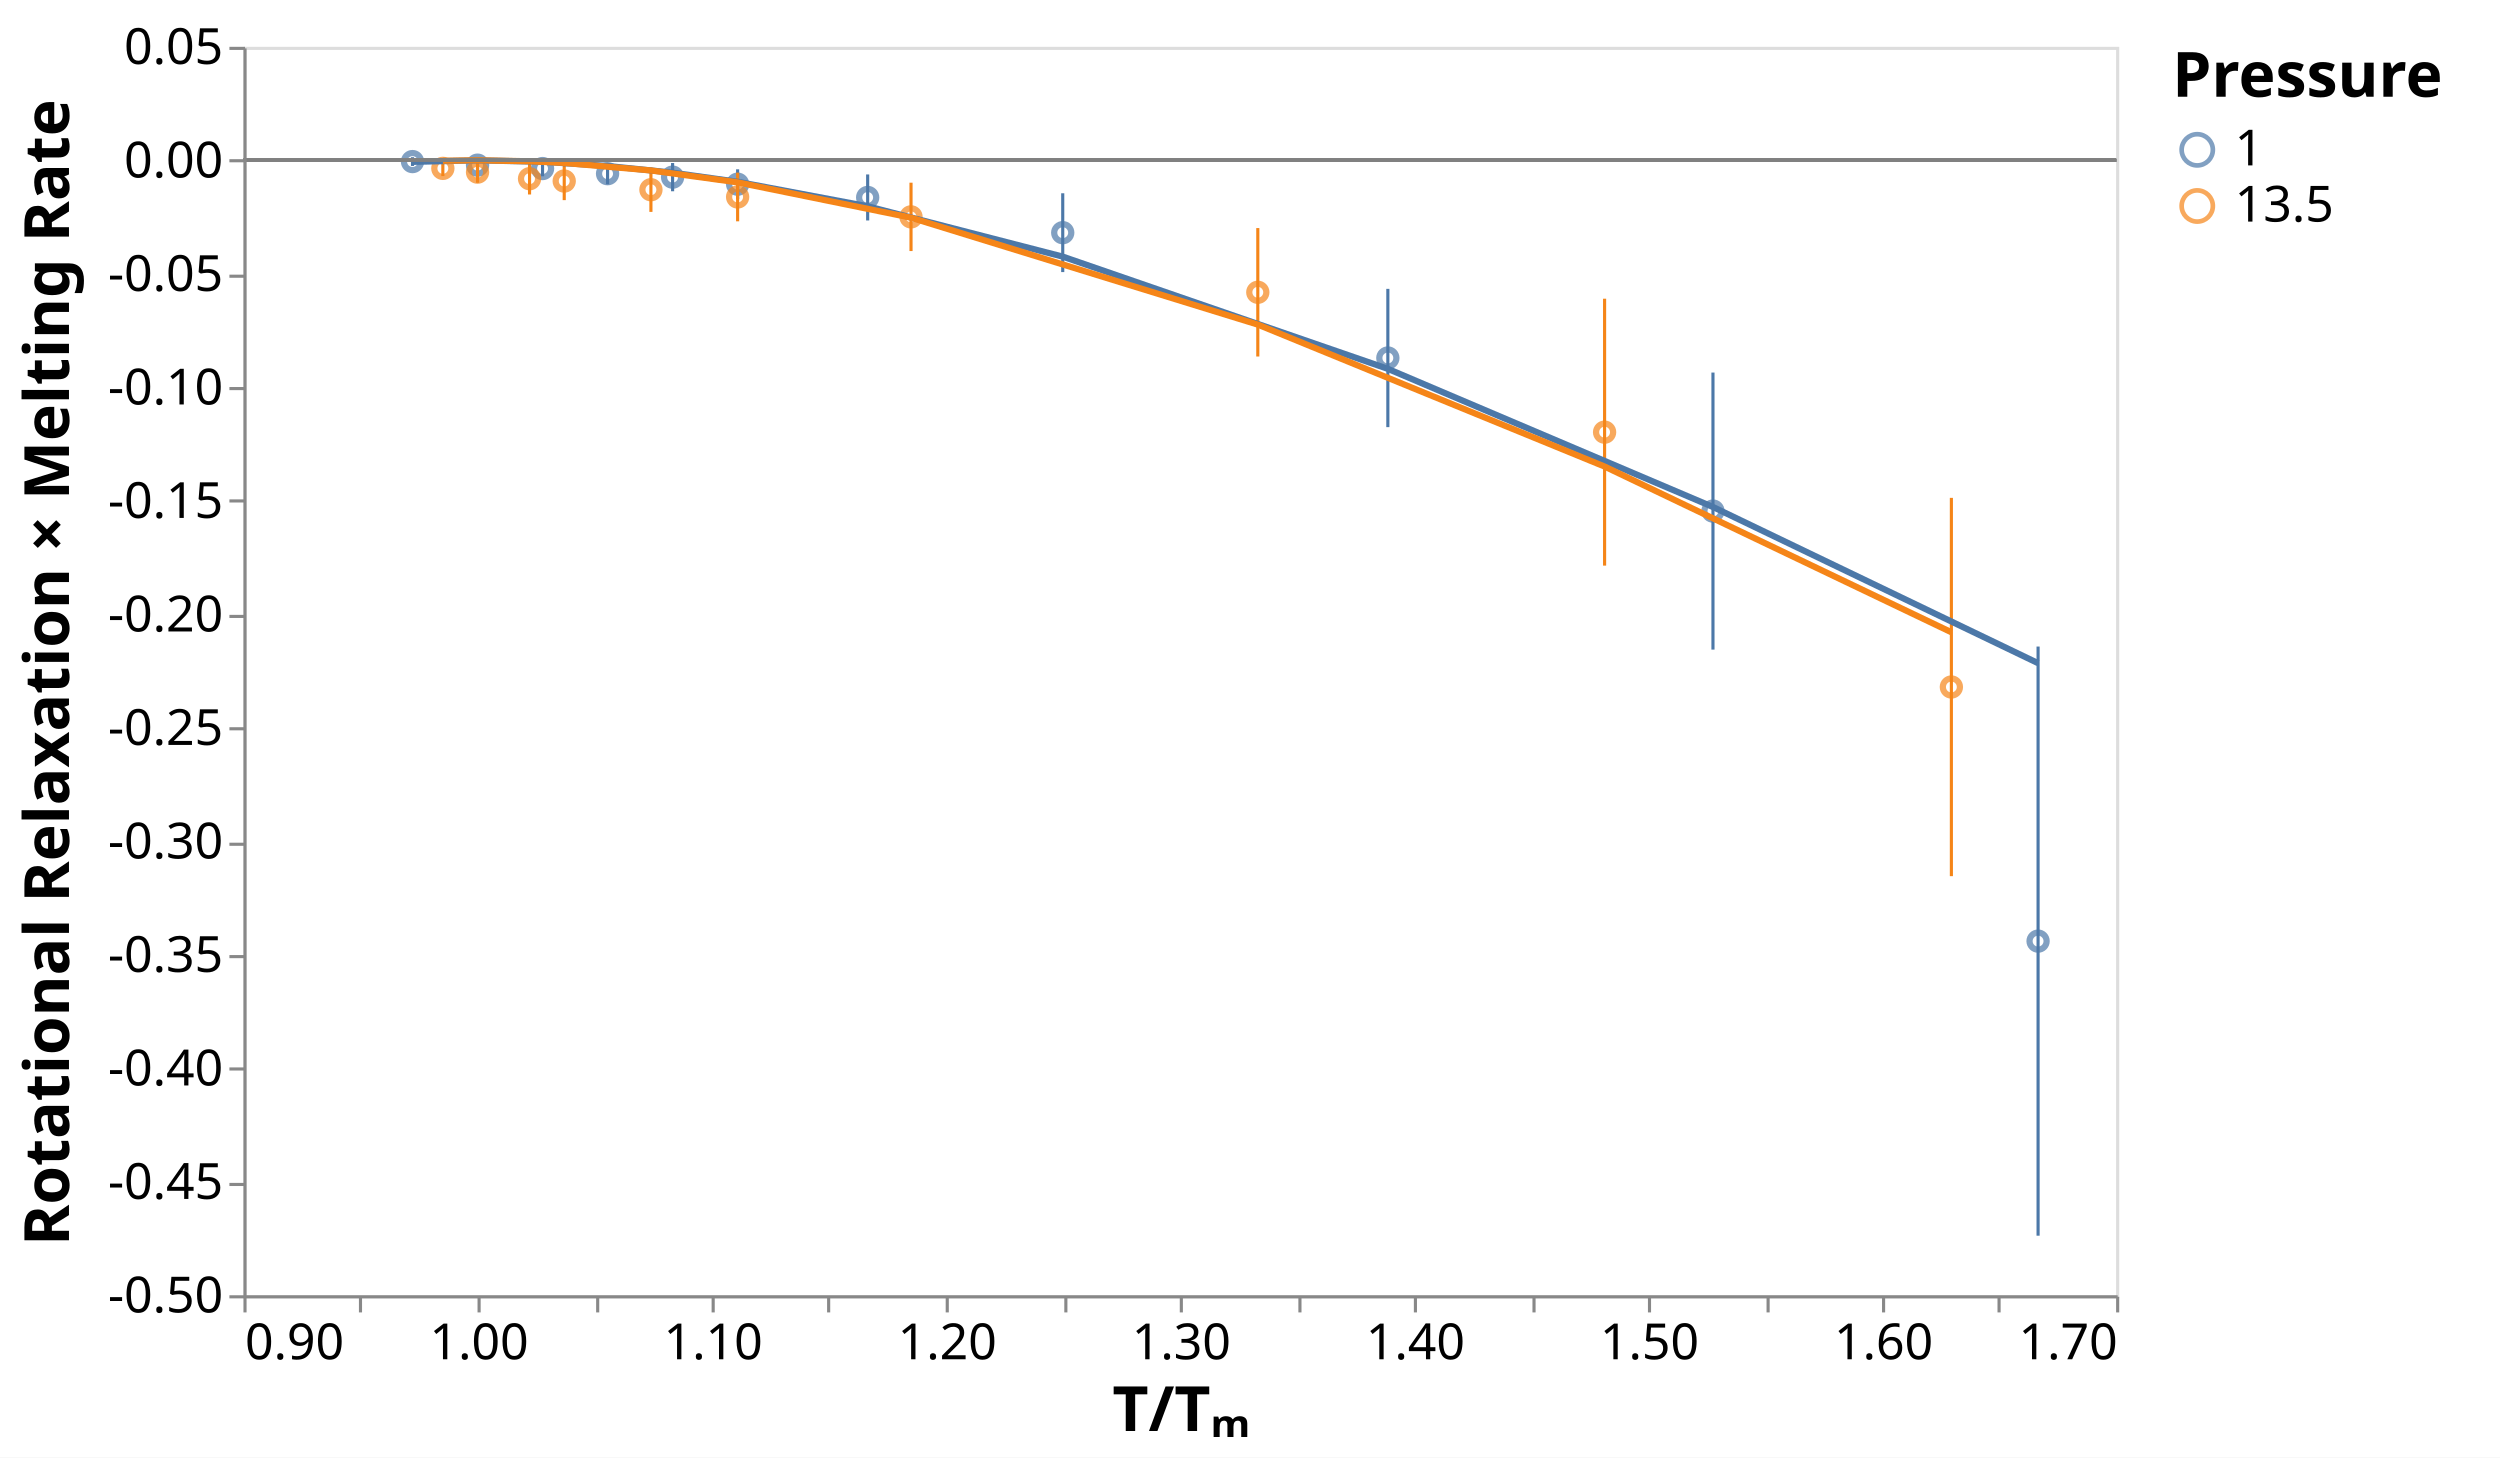
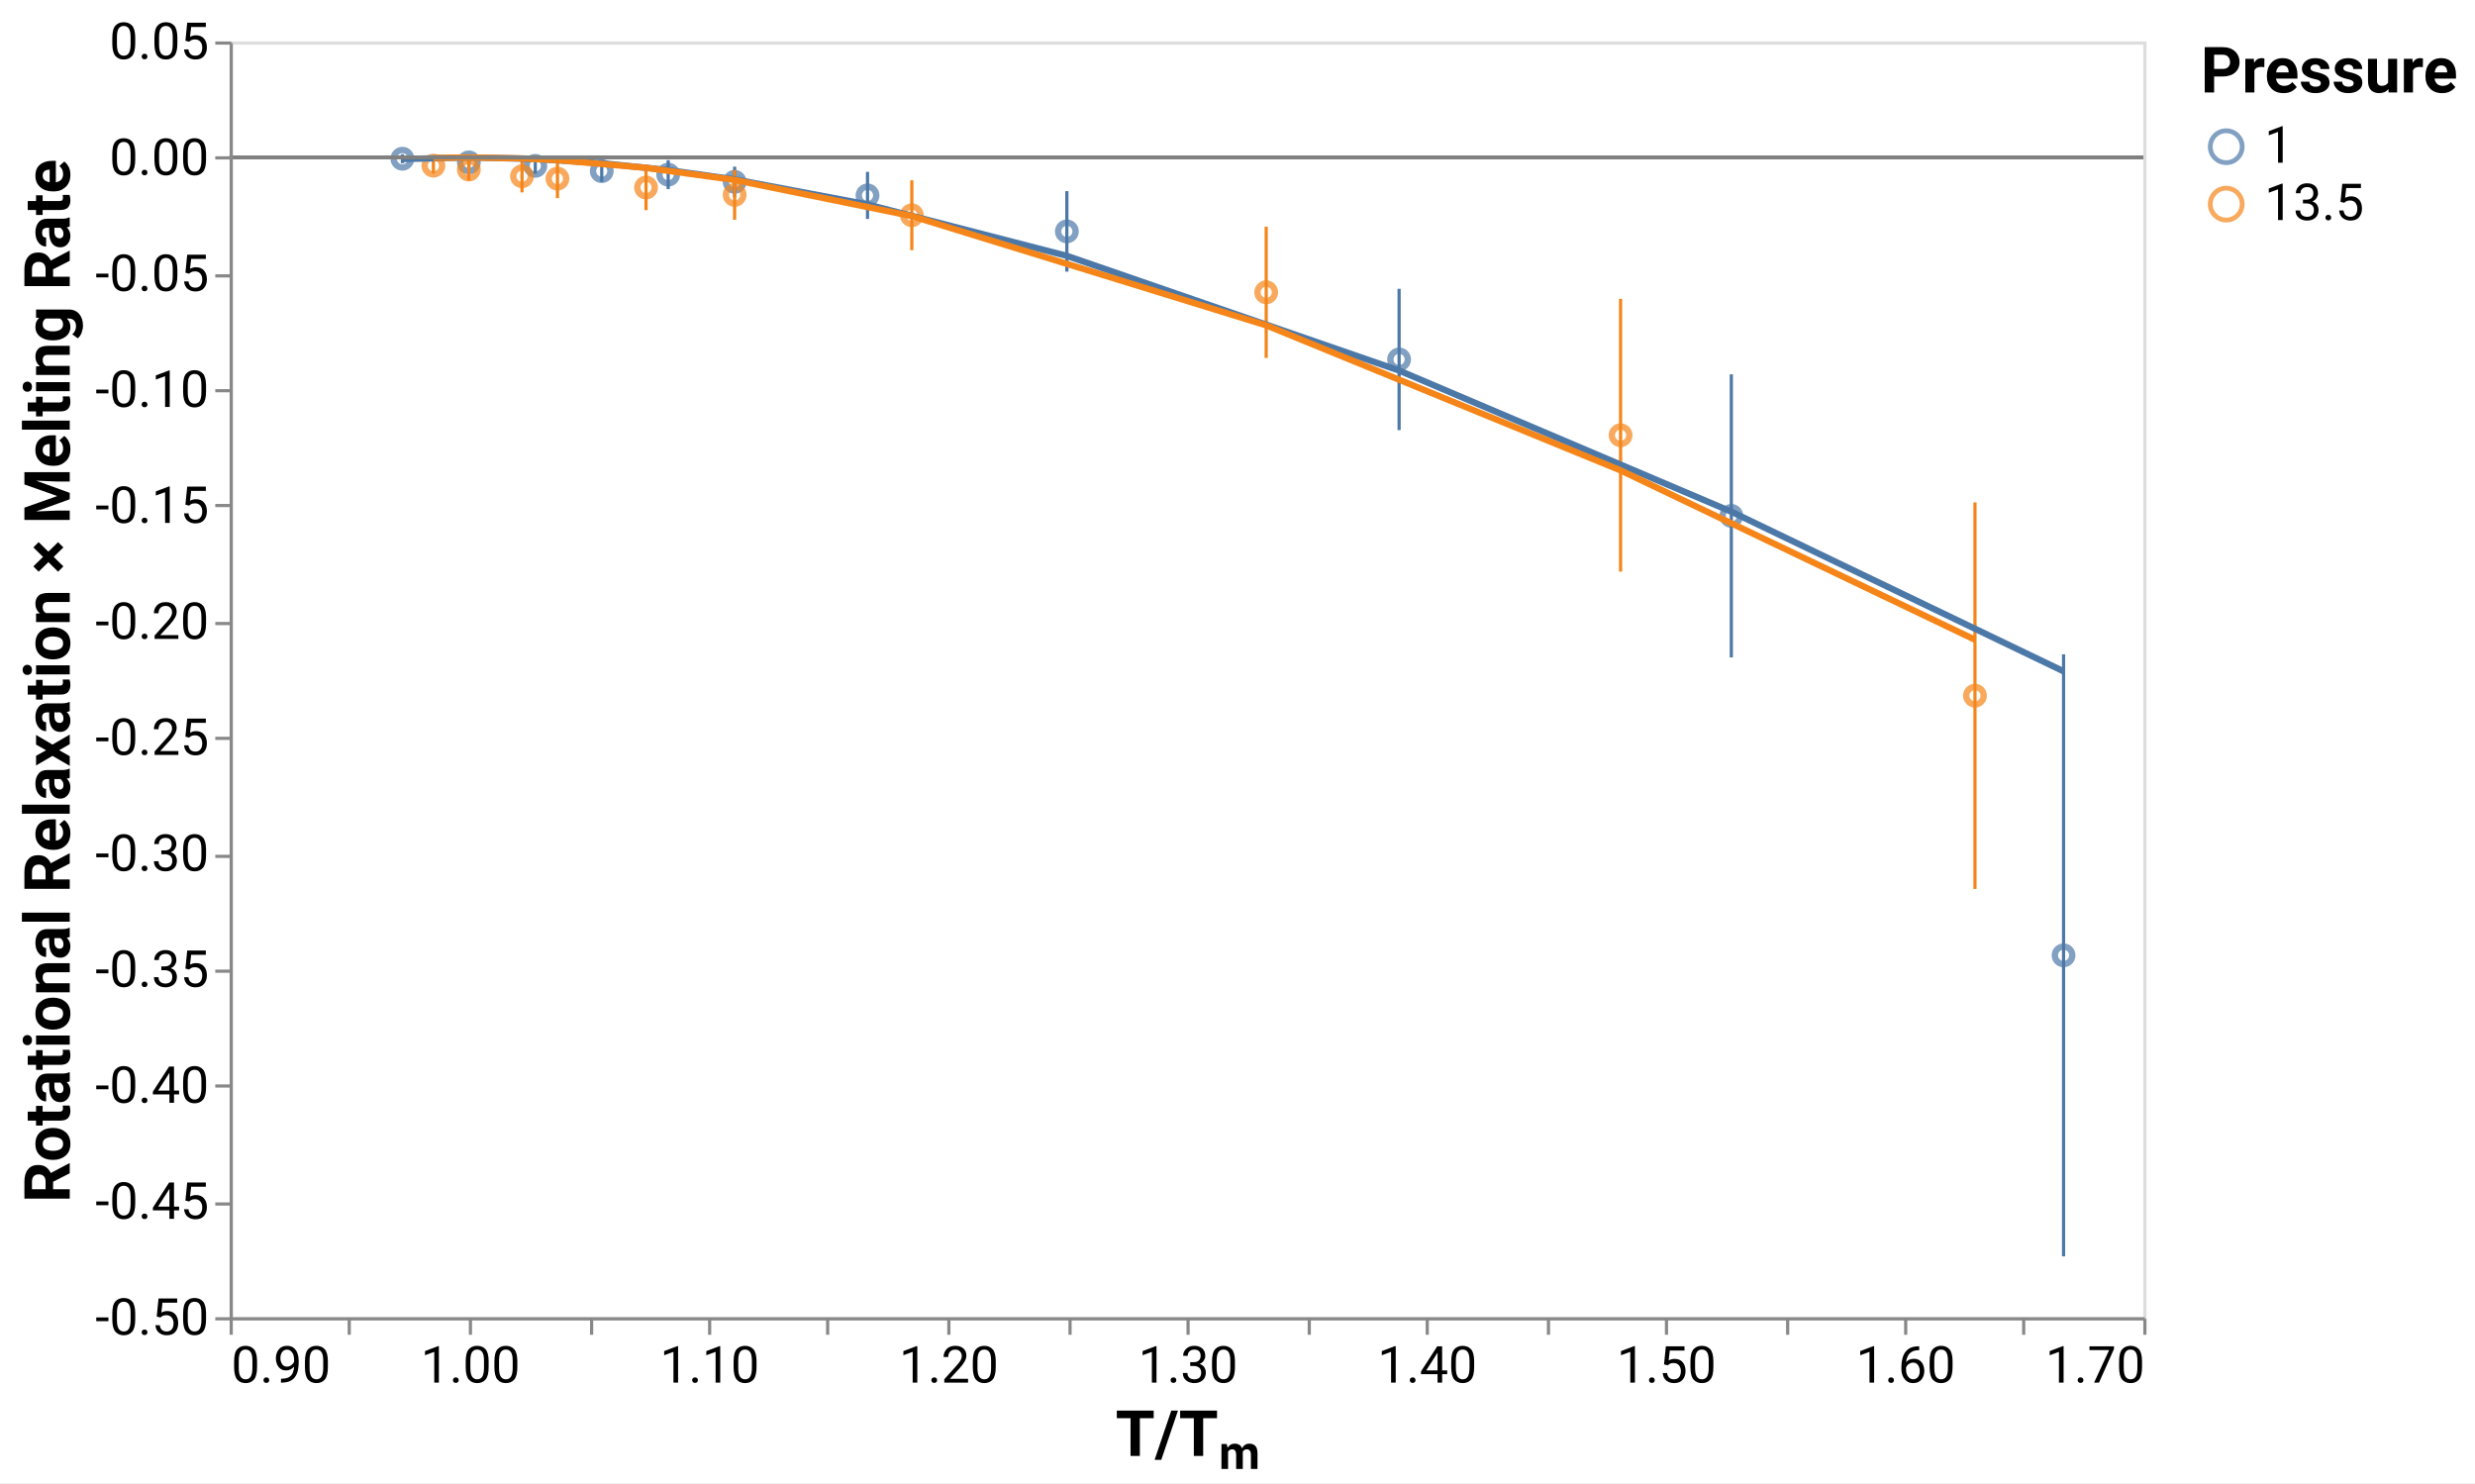
- <svg xmlns="http://www.w3.org/2000/svg" class="marks" width="801" height="467" viewBox="0 0 801 467" version="1.1">
-   <rect width="801" height="467" style="fill: white;" />
-   <g transform="translate(78,15)">
+ <svg xmlns="http://www.w3.org/2000/svg" class="marks" width="776" height="465" viewBox="0 0 776 465" version="1.1">
+   <rect width="776" height="465" style="fill: white;" />
+   <g transform="translate(72,13)">
    <g class="mark-group role-frame root">
      <g transform="translate(0,0)">
        <path class="background" d="M0.5,0.5h600v400h-600Z" style="fill: none; stroke: #ddd;" />
        <g>
          <g class="mark-symbol role-mark layer_0_layer_0_marks">
            <path transform="translate(54.16667,36.76863)" d="M2.739,0A2.739,2.739,0,1,1,-2.739,0A2.739,2.739,0,1,1,2.739,0" style="fill: none; stroke: #4c78a8; stroke-width: 2; opacity: 0.7;" />
            <path transform="translate(75,37.91703)" d="M2.739,0A2.739,2.739,0,1,1,-2.739,0A2.739,2.739,0,1,1,2.739,0" style="fill: none; stroke: #4c78a8; stroke-width: 2; opacity: 0.7;" />
            <path transform="translate(95.83333,39.00374)" d="M2.739,0A2.739,2.739,0,1,1,-2.739,0A2.739,2.739,0,1,1,2.739,0" style="fill: none; stroke: #4c78a8; stroke-width: 2; opacity: 0.7;" />
            <path transform="translate(116.6667,40.6501)" d="M2.739,0A2.739,2.739,0,1,1,-2.739,0A2.739,2.739,0,1,1,2.739,0" style="fill: none; stroke: #4c78a8; stroke-width: 2; opacity: 0.7;" />
            <path transform="translate(137.5,41.75639)" d="M2.739,0A2.739,2.739,0,1,1,-2.739,0A2.739,2.739,0,1,1,2.739,0" style="fill: none; stroke: #4c78a8; stroke-width: 2; opacity: 0.7;" />
            <path transform="translate(158.3333,44.01725)" d="M2.739,0A2.739,2.739,0,1,1,-2.739,0A2.739,2.739,0,1,1,2.739,0" style="fill: none; stroke: #4c78a8; stroke-width: 2; opacity: 0.7;" />
            <path transform="translate(200,48.26629)" d="M2.739,0A2.739,2.739,0,1,1,-2.739,0A2.739,2.739,0,1,1,2.739,0" style="fill: none; stroke: #4c78a8; stroke-width: 2; opacity: 0.7;" />
            <path transform="translate(262.5,59.54984)" d="M2.739,0A2.739,2.739,0,1,1,-2.739,0A2.739,2.739,0,1,1,2.739,0" style="fill: none; stroke: #4c78a8; stroke-width: 2; opacity: 0.7;" />
            <path transform="translate(366.6667,99.70188)" d="M2.739,0A2.739,2.739,0,1,1,-2.739,0A2.739,2.739,0,1,1,2.739,0" style="fill: none; stroke: #4c78a8; stroke-width: 2; opacity: 0.7;" />
            <path transform="translate(470.8333,148.7489)" d="M2.739,0A2.739,2.739,0,1,1,-2.739,0A2.739,2.739,0,1,1,2.739,0" style="fill: none; stroke: #4c78a8; stroke-width: 2; opacity: 0.7;" />
            <path transform="translate(575,286.5352)" d="M2.739,0A2.739,2.739,0,1,1,-2.739,0A2.739,2.739,0,1,1,2.739,0" style="fill: none; stroke: #4c78a8; stroke-width: 2; opacity: 0.7;" />
            <path transform="translate(63.88889,38.94654)" d="M2.739,0A2.739,2.739,0,1,1,-2.739,0A2.739,2.739,0,1,1,2.739,0" style="fill: none; stroke: #f58518; stroke-width: 2; opacity: 0.7;" />
            <path transform="translate(75,40.15454)" d="M2.739,0A2.739,2.739,0,1,1,-2.739,0A2.739,2.739,0,1,1,2.739,0" style="fill: none; stroke: #f58518; stroke-width: 2; opacity: 0.7;" />
            <path transform="translate(91.66667,42.25567)" d="M2.739,0A2.739,2.739,0,1,1,-2.739,0A2.739,2.739,0,1,1,2.739,0" style="fill: none; stroke: #f58518; stroke-width: 2; opacity: 0.7;" />
            <path transform="translate(102.7778,43.00438)" d="M2.739,0A2.739,2.739,0,1,1,-2.739,0A2.739,2.739,0,1,1,2.739,0" style="fill: none; stroke: #f58518; stroke-width: 2; opacity: 0.7;" />
            <path transform="translate(130.5556,45.78771)" d="M2.739,0A2.739,2.739,0,1,1,-2.739,0A2.739,2.739,0,1,1,2.739,0" style="fill: none; stroke: #f58518; stroke-width: 2; opacity: 0.7;" />
            <path transform="translate(158.3333,48.10821)" d="M2.739,0A2.739,2.739,0,1,1,-2.739,0A2.739,2.739,0,1,1,2.739,0" style="fill: none; stroke: #f58518; stroke-width: 2; opacity: 0.7;" />
            <path transform="translate(213.8889,54.48623)" d="M2.739,0A2.739,2.739,0,1,1,-2.739,0A2.739,2.739,0,1,1,2.739,0" style="fill: none; stroke: #f58518; stroke-width: 2; opacity: 0.7;" />
            <path transform="translate(325,78.64934)" d="M2.739,0A2.739,2.739,0,1,1,-2.739,0A2.739,2.739,0,1,1,2.739,0" style="fill: none; stroke: #f58518; stroke-width: 2; opacity: 0.7;" />
            <path transform="translate(436.1111,123.4663)" d="M2.739,0A2.739,2.739,0,1,1,-2.739,0A2.739,2.739,0,1,1,2.739,0" style="fill: none; stroke: #f58518; stroke-width: 2; opacity: 0.7;" />
            <path transform="translate(547.2222,205.1168)" d="M2.739,0A2.739,2.739,0,1,1,-2.739,0A2.739,2.739,0,1,1,2.739,0" style="fill: none; stroke: #f58518; stroke-width: 2; opacity: 0.7;" />
          </g>
          <g class="mark-rule role-mark layer_0_layer_1_layer_0_marks">
            <line transform="translate(54.16667,38.17304)" x2="0" y2="-2.809" style="fill: none; stroke: #4c78a8;" />
            <line transform="translate(75,39.96566)" x2="0" y2="-4.097" style="fill: none; stroke: #4c78a8;" />
            <line transform="translate(95.83333,41.47878)" x2="0" y2="-4.95" style="fill: none; stroke: #4c78a8;" />
            <line transform="translate(116.6667,44.04271)" x2="0" y2="-6.785" style="fill: none; stroke: #4c78a8;" />
            <line transform="translate(137.5,46.2821)" x2="0" y2="-9.051" style="fill: none; stroke: #4c78a8;" />
            <line transform="translate(158.3333,48.78574)" x2="0" y2="-9.537" style="fill: none; stroke: #4c78a8;" />
            <line transform="translate(200,55.63925)" x2="0" y2="-14.746" style="fill: none; stroke: #4c78a8;" />
            <line transform="translate(262.5,72.176)" x2="0" y2="-25.252" style="fill: none; stroke: #4c78a8;" />
            <line transform="translate(366.6667,121.8559)" x2="0" y2="-44.308" style="fill: none; stroke: #4c78a8;" />
            <line transform="translate(470.8333,193.132)" x2="0" y2="-88.766" style="fill: none; stroke: #4c78a8;" />
            <line transform="translate(575,380.9174)" x2="0" y2="-188.764" style="fill: none; stroke: #4c78a8;" />
            <line transform="translate(63.88889,41.41938)" x2="0" y2="-4.946" style="fill: none; stroke: #f58518;" />
            <line transform="translate(75,43.55568)" x2="0" y2="-6.802" style="fill: none; stroke: #f58518;" />
            <line transform="translate(91.66667,47.31318)" x2="0" y2="-10.115" style="fill: none; stroke: #f58518;" />
            <line transform="translate(102.7778,49.12548)" x2="0" y2="-12.242" style="fill: none; stroke: #f58518;" />
            <line transform="translate(130.5556,52.88913)" x2="0" y2="-14.203" style="fill: none; stroke: #f58518;" />
            <line transform="translate(158.3333,55.91067)" x2="0" y2="-15.605" style="fill: none; stroke: #f58518;" />
            <line transform="translate(213.8889,65.43793)" x2="0" y2="-21.903" style="fill: none; stroke: #f58518;" />
            <line transform="translate(325,99.22797)" x2="0" y2="-41.157" style="fill: none; stroke: #f58518;" />
            <line transform="translate(436.1111,166.2263)" x2="0" y2="-85.52" style="fill: none; stroke: #f58518;" />
            <line transform="translate(547.2222,265.7219)" x2="0" y2="-121.21" style="fill: none; stroke: #f58518;" />
          </g>
          <g class="mark-group role-scope layer_0_layer_2_pathgroup">
            <g transform="translate(0,0)">
              <path class="background" d="M0,0h600v400h-600Z" style="fill: none;" />
              <g>
                <g class="mark-line role-mark layer_0_layer_2_marks">
                  <path d="M575,197.48L470.833,147.436L366.667,103.18L262.5,67.224L200,51.097L158.333,43.248L137.5,40.337L116.667,38.177L95.833,36.829L75,36.364L54.167,36.856" style="fill: none; stroke: #4c78a8; stroke-width: 2;" />
                </g>
              </g>
              <path class="foreground" d="" style="display: none; fill: none;" />
            </g>
            <g transform="translate(0,0)">
              <path class="background" d="M0,0h600v400h-600Z" style="fill: none;" />
              <g>
                <g class="mark-line role-mark layer_0_layer_2_marks">
                  <path d="M547.222,187.577L436.111,134.483L325,89.002L213.889,54.742L158.333,43.433L130.556,39.616L102.778,37.206L91.667,36.671L75,36.364L63.889,36.506" style="fill: none; stroke: #f58518; stroke-width: 2;" />
                </g>
              </g>
              <path class="foreground" d="" style="display: none; fill: none;" />
            </g>
          </g>
          <g class="mark-rule role-mark layer_1_marks">
            <line transform="translate(0,36.36364)" x2="600" y2="0" style="fill: none; stroke: grey;" />
            <line transform="translate(0,36.36364)" x2="600" y2="0" style="fill: none; stroke: grey;" />
            <line transform="translate(0,36.36364)" x2="600" y2="0" style="fill: none; stroke: grey;" />
            <line transform="translate(0,36.36364)" x2="600" y2="0" style="fill: none; stroke: grey;" />
            <line transform="translate(0,36.36364)" x2="600" y2="0" style="fill: none; stroke: grey;" />
            <line transform="translate(0,36.36364)" x2="600" y2="0" style="fill: none; stroke: grey;" />
            <line transform="translate(0,36.36364)" x2="600" y2="0" style="fill: none; stroke: grey;" />
            <line transform="translate(0,36.36364)" x2="600" y2="0" style="fill: none; stroke: grey;" />
            <line transform="translate(0,36.36364)" x2="600" y2="0" style="fill: none; stroke: grey;" />
            <line transform="translate(0,36.36364)" x2="600" y2="0" style="fill: none; stroke: grey;" />
            <line transform="translate(0,36.36364)" x2="600" y2="0" style="fill: none; stroke: grey;" />
            <line transform="translate(0,36.36364)" x2="600" y2="0" style="fill: none; stroke: grey;" />
            <line transform="translate(0,36.36364)" x2="600" y2="0" style="fill: none; stroke: grey;" />
            <line transform="translate(0,36.36364)" x2="600" y2="0" style="fill: none; stroke: grey;" />
            <line transform="translate(0,36.36364)" x2="600" y2="0" style="fill: none; stroke: grey;" />
            <line transform="translate(0,36.36364)" x2="600" y2="0" style="fill: none; stroke: grey;" />
            <line transform="translate(0,36.36364)" x2="600" y2="0" style="fill: none; stroke: grey;" />
            <line transform="translate(0,36.36364)" x2="600" y2="0" style="fill: none; stroke: grey;" />
            <line transform="translate(0,36.36364)" x2="600" y2="0" style="fill: none; stroke: grey;" />
            <line transform="translate(0,36.36364)" x2="600" y2="0" style="fill: none; stroke: grey;" />
            <line transform="translate(0,36.36364)" x2="600" y2="0" style="fill: none; stroke: grey;" />
          </g>
          <g class="mark-group role-legend">
            <g transform="translate(618,0)">
-               <path class="background" d="M0,0h100v59h-100Z" style="pointer-events: none; fill: none;" />
+               <path class="background" d="M0,0h81v59h-81Z" style="pointer-events: none; fill: none;" />
              <g>
                <g class="mark-group role-legend-entry">
                  <g transform="translate(0,25)">
                    <path class="background" d="M0,0h0v0h0Z" style="pointer-events: none; fill: none;" />
                    <g>
                      <g class="mark-group role-scope">
                        <g transform="translate(0,0)">
-                           <path class="background" d="M0,0h55.633v16h-55.633Z" style="pointer-events: none; fill: none; opacity: 1;" />
+                           <path class="background" d="M0,0h51.217v16h-51.217Z" style="pointer-events: none; fill: none; opacity: 1;" />
                          <g>
                            <g class="mark-symbol role-legend-symbol" style="pointer-events: none;">
                              <path transform="translate(8,8)" d="M5,0A5,5,0,1,1,-5,0A5,5,0,1,1,5,0" style="fill: none; stroke: #4c78a8; stroke-width: 1.5; opacity: 0.7;" />
                            </g>
                            <g class="mark-text role-legend-label" style="pointer-events: none;">
-                               <text text-anchor="start" transform="translate(20,13)" style="font-family: sans-serif; font-size: 16px; fill: #000; opacity: 1;">1</text>
+                               <text text-anchor="start" transform="translate(20,13)" style="font-family: Roboto; font-size: 16px; fill: #000; opacity: 1;">1</text>
                            </g>
                          </g>
                          <path class="foreground" d="" style="pointer-events: none; display: none; fill: none;" />
                        </g>
                        <g transform="translate(0,18)">
-                           <path class="background" d="M0,0h55.633v16h-55.633Z" style="pointer-events: none; fill: none; opacity: 1;" />
+                           <path class="background" d="M0,0h51.217v16h-51.217Z" style="pointer-events: none; fill: none; opacity: 1;" />
                          <g>
                            <g class="mark-symbol role-legend-symbol" style="pointer-events: none;">
                              <path transform="translate(8,8)" d="M5,0A5,5,0,1,1,-5,0A5,5,0,1,1,5,0" style="fill: none; stroke: #f58518; stroke-width: 1.5; opacity: 0.7;" />
                            </g>
                            <g class="mark-text role-legend-label" style="pointer-events: none;">
-                               <text text-anchor="start" transform="translate(20,13)" style="font-family: sans-serif; font-size: 16px; fill: #000; opacity: 1;">13.5</text>
+                               <text text-anchor="start" transform="translate(20,13)" style="font-family: Roboto; font-size: 16px; fill: #000; opacity: 1;">13.5</text>
                            </g>
                          </g>
                          <path class="foreground" d="" style="pointer-events: none; display: none; fill: none;" />
                        </g>
                      </g>
                    </g>
                    <path class="foreground" d="" style="pointer-events: none; display: none; fill: none;" />
                  </g>
                </g>
                <g class="mark-text role-legend-title" style="pointer-events: none;">
-                   <text text-anchor="start" transform="translate(0,16)" style="font-family: sans-serif; font-size: 20px; font-weight: bold; fill: #000; opacity: 1;">Pressure</text>
+                   <text text-anchor="start" transform="translate(0,16)" style="font-family: Roboto; font-size: 20px; font-weight: bold; fill: #000; opacity: 1;">Pressure</text>
                </g>
              </g>
              <path class="foreground" d="" style="pointer-events: none; display: none; fill: none;" />
            </g>
          </g>
          <g class="mark-group role-axis">
            <g transform="translate(0.5,400.5)">
              <path class="background" d="M0,0h0v0h0Z" style="pointer-events: none; fill: none;" />
              <g>
                <g class="mark-rule role-axis-tick" style="pointer-events: none;">
                  <line transform="translate(0,0)" x2="0" y2="5" style="fill: none; stroke: #888; stroke-width: 1; opacity: 1;" />
                  <line transform="translate(37,0)" x2="0" y2="5" style="fill: none; stroke: #888; stroke-width: 1; opacity: 1;" />
                  <line transform="translate(75,0)" x2="0" y2="5" style="fill: none; stroke: #888; stroke-width: 1; opacity: 1;" />
                  <line transform="translate(113,0)" x2="0" y2="5" style="fill: none; stroke: #888; stroke-width: 1; opacity: 1;" />
                  <line transform="translate(150,0)" x2="0" y2="5" style="fill: none; stroke: #888; stroke-width: 1; opacity: 1;" />
                  <line transform="translate(187,0)" x2="0" y2="5" style="fill: none; stroke: #888; stroke-width: 1; opacity: 1;" />
                  <line transform="translate(225,0)" x2="0" y2="5" style="fill: none; stroke: #888; stroke-width: 1; opacity: 1;" />
                  <line transform="translate(263,0)" x2="0" y2="5" style="fill: none; stroke: #888; stroke-width: 1; opacity: 1;" />
                  <line transform="translate(300,0)" x2="0" y2="5" style="fill: none; stroke: #888; stroke-width: 1; opacity: 1;" />
                  <line transform="translate(338,0)" x2="0" y2="5" style="fill: none; stroke: #888; stroke-width: 1; opacity: 1;" />
                  <line transform="translate(375,0)" x2="0" y2="5" style="fill: none; stroke: #888; stroke-width: 1; opacity: 1;" />
                  <line transform="translate(413,0)" x2="0" y2="5" style="fill: none; stroke: #888; stroke-width: 1; opacity: 1;" />
                  <line transform="translate(450,0)" x2="0" y2="5" style="fill: none; stroke: #888; stroke-width: 1; opacity: 1;" />
                  <line transform="translate(488,0)" x2="0" y2="5" style="fill: none; stroke: #888; stroke-width: 1; opacity: 1;" />
                  <line transform="translate(525,0)" x2="0" y2="5" style="fill: none; stroke: #888; stroke-width: 1; opacity: 1;" />
                  <line transform="translate(562,0)" x2="0" y2="5" style="fill: none; stroke: #888; stroke-width: 1; opacity: 1;" />
                  <line transform="translate(600,0)" x2="0" y2="5" style="fill: none; stroke: #888; stroke-width: 1; opacity: 1;" />
                </g>
                <g class="mark-text role-axis-label" style="pointer-events: none;">
-                   <text text-anchor="start" transform="translate(0,20)" style="font-family: sans-serif; font-size: 16px; fill: #000; opacity: 1;">0.90</text>
-                   <text text-anchor="middle" transform="translate(37.5,20)" style="font-family: sans-serif; font-size: 16px; fill: #000; opacity: 0;">0.95</text>
-                   <text text-anchor="middle" transform="translate(75,20)" style="font-family: sans-serif; font-size: 16px; fill: #000; opacity: 1;">1.00</text>
-                   <text text-anchor="middle" transform="translate(112.5,20)" style="font-family: sans-serif; font-size: 16px; fill: #000; opacity: 0;">1.05</text>
-                   <text text-anchor="middle" transform="translate(150,20)" style="font-family: sans-serif; font-size: 16px; fill: #000; opacity: 1;">1.10</text>
-                   <text text-anchor="middle" transform="translate(187.5,20)" style="font-family: sans-serif; font-size: 16px; fill: #000; opacity: 0;">1.15</text>
-                   <text text-anchor="middle" transform="translate(225,20)" style="font-family: sans-serif; font-size: 16px; fill: #000; opacity: 1;">1.20</text>
-                   <text text-anchor="middle" transform="translate(262.5,20)" style="font-family: sans-serif; font-size: 16px; fill: #000; opacity: 0;">1.25</text>
-                   <text text-anchor="middle" transform="translate(300,20)" style="font-family: sans-serif; font-size: 16px; fill: #000; opacity: 1;">1.30</text>
-                   <text text-anchor="middle" transform="translate(337.5,20)" style="font-family: sans-serif; font-size: 16px; fill: #000; opacity: 0;">1.35</text>
-                   <text text-anchor="middle" transform="translate(375,20)" style="font-family: sans-serif; font-size: 16px; fill: #000; opacity: 1;">1.40</text>
-                   <text text-anchor="middle" transform="translate(412.5,20)" style="font-family: sans-serif; font-size: 16px; fill: #000; opacity: 0;">1.45</text>
-                   <text text-anchor="middle" transform="translate(450,20)" style="font-family: sans-serif; font-size: 16px; fill: #000; opacity: 1;">1.50</text>
-                   <text text-anchor="middle" transform="translate(487.5,20)" style="font-family: sans-serif; font-size: 16px; fill: #000; opacity: 0;">1.55</text>
-                   <text text-anchor="middle" transform="translate(525,20)" style="font-family: sans-serif; font-size: 16px; fill: #000; opacity: 1;">1.60</text>
-                   <text text-anchor="middle" transform="translate(562.5,20)" style="font-family: sans-serif; font-size: 16px; fill: #000; opacity: 0;">1.65</text>
-                   <text text-anchor="end" transform="translate(600,20)" style="font-family: sans-serif; font-size: 16px; fill: #000; opacity: 1;">1.70</text>
+                   <text text-anchor="start" transform="translate(0,20)" style="font-family: Roboto; font-size: 16px; fill: #000; opacity: 1;">0.90</text>
+                   <text text-anchor="middle" transform="translate(37.5,20)" style="font-family: Roboto; font-size: 16px; fill: #000; opacity: 0;">0.95</text>
+                   <text text-anchor="middle" transform="translate(75,20)" style="font-family: Roboto; font-size: 16px; fill: #000; opacity: 1;">1.00</text>
+                   <text text-anchor="middle" transform="translate(112.5,20)" style="font-family: Roboto; font-size: 16px; fill: #000; opacity: 0;">1.05</text>
+                   <text text-anchor="middle" transform="translate(150,20)" style="font-family: Roboto; font-size: 16px; fill: #000; opacity: 1;">1.10</text>
+                   <text text-anchor="middle" transform="translate(187.5,20)" style="font-family: Roboto; font-size: 16px; fill: #000; opacity: 0;">1.15</text>
+                   <text text-anchor="middle" transform="translate(225,20)" style="font-family: Roboto; font-size: 16px; fill: #000; opacity: 1;">1.20</text>
+                   <text text-anchor="middle" transform="translate(262.5,20)" style="font-family: Roboto; font-size: 16px; fill: #000; opacity: 0;">1.25</text>
+                   <text text-anchor="middle" transform="translate(300,20)" style="font-family: Roboto; font-size: 16px; fill: #000; opacity: 1;">1.30</text>
+                   <text text-anchor="middle" transform="translate(337.5,20)" style="font-family: Roboto; font-size: 16px; fill: #000; opacity: 0;">1.35</text>
+                   <text text-anchor="middle" transform="translate(375,20)" style="font-family: Roboto; font-size: 16px; fill: #000; opacity: 1;">1.40</text>
+                   <text text-anchor="middle" transform="translate(412.5,20)" style="font-family: Roboto; font-size: 16px; fill: #000; opacity: 0;">1.45</text>
+                   <text text-anchor="middle" transform="translate(450,20)" style="font-family: Roboto; font-size: 16px; fill: #000; opacity: 1;">1.50</text>
+                   <text text-anchor="middle" transform="translate(487.5,20)" style="font-family: Roboto; font-size: 16px; fill: #000; opacity: 0;">1.55</text>
+                   <text text-anchor="middle" transform="translate(525,20)" style="font-family: Roboto; font-size: 16px; fill: #000; opacity: 1;">1.60</text>
+                   <text text-anchor="middle" transform="translate(562.5,20)" style="font-family: Roboto; font-size: 16px; fill: #000; opacity: 0;">1.65</text>
+                   <text text-anchor="end" transform="translate(600,20)" style="font-family: Roboto; font-size: 16px; fill: #000; opacity: 1;">1.70</text>
                </g>
                <g class="mark-rule role-axis-domain" style="pointer-events: none;">
                  <line transform="translate(0,0)" x2="600" y2="0" style="fill: none; stroke: #888; stroke-width: 1; opacity: 1;" />
                </g>
                <g class="mark-text role-axis-title" style="pointer-events: none;">
-                   <text text-anchor="middle" transform="translate(300,43)" style="font-family: sans-serif; font-size: 20px; font-weight: bold; fill: #000; opacity: 1;">T/Tₘ</text>
+                   <text text-anchor="middle" transform="translate(300,43)" style="font-family: Roboto; font-size: 20px; font-weight: bold; fill: #000; opacity: 1;">T/Tₘ</text>
                </g>
              </g>
              <path class="foreground" d="" style="pointer-events: none; display: none; fill: none;" />
            </g>
          </g>
          <g class="mark-group role-axis">
            <g transform="translate(0.5,0.5)">
              <path class="background" d="M0,0h0v0h0Z" style="pointer-events: none; fill: none;" />
              <g>
                <g class="mark-rule role-axis-tick" style="pointer-events: none;">
                  <line transform="translate(0,400)" x2="-5" y2="0" style="fill: none; stroke: #888; stroke-width: 1; opacity: 1;" />
                  <line transform="translate(0,364)" x2="-5" y2="0" style="fill: none; stroke: #888; stroke-width: 1; opacity: 1;" />
                  <line transform="translate(0,327)" x2="-5" y2="0" style="fill: none; stroke: #888; stroke-width: 1; opacity: 1;" />
                  <line transform="translate(0,291)" x2="-5" y2="0" style="fill: none; stroke: #888; stroke-width: 1; opacity: 1;" />
                  <line transform="translate(0,255)" x2="-5" y2="0" style="fill: none; stroke: #888; stroke-width: 1; opacity: 1;" />
                  <line transform="translate(0,218)" x2="-5" y2="0" style="fill: none; stroke: #888; stroke-width: 1; opacity: 1;" />
                  <line transform="translate(0,182)" x2="-5" y2="0" style="fill: none; stroke: #888; stroke-width: 1; opacity: 1;" />
                  <line transform="translate(0,145)" x2="-5" y2="0" style="fill: none; stroke: #888; stroke-width: 1; opacity: 1;" />
                  <line transform="translate(0,109)" x2="-5" y2="0" style="fill: none; stroke: #888; stroke-width: 1; opacity: 1;" />
                  <line transform="translate(0,73)" x2="-5" y2="0" style="fill: none; stroke: #888; stroke-width: 1; opacity: 1;" />
                  <line transform="translate(0,36)" x2="-5" y2="0" style="fill: none; stroke: #888; stroke-width: 1; opacity: 1;" />
                  <line transform="translate(0,0)" x2="-5" y2="0" style="fill: none; stroke: #888; stroke-width: 1; opacity: 1;" />
                </g>
                <g class="mark-text role-axis-label" style="pointer-events: none;">
-                   <text text-anchor="end" transform="translate(-7,405)" style="font-family: sans-serif; font-size: 16px; fill: #000; opacity: 1;">-0.50</text>
-                   <text text-anchor="end" transform="translate(-7,368.6364)" style="font-family: sans-serif; font-size: 16px; fill: #000; opacity: 1;">-0.45</text>
-                   <text text-anchor="end" transform="translate(-7,332.2727)" style="font-family: sans-serif; font-size: 16px; fill: #000; opacity: 1;">-0.40</text>
-                   <text text-anchor="end" transform="translate(-7,295.9091)" style="font-family: sans-serif; font-size: 16px; fill: #000; opacity: 1;">-0.35</text>
-                   <text text-anchor="end" transform="translate(-7,259.5455)" style="font-family: sans-serif; font-size: 16px; fill: #000; opacity: 1;">-0.30</text>
-                   <text text-anchor="end" transform="translate(-7,223.1818)" style="font-family: sans-serif; font-size: 16px; fill: #000; opacity: 1;">-0.25</text>
-                   <text text-anchor="end" transform="translate(-7,186.8182)" style="font-family: sans-serif; font-size: 16px; fill: #000; opacity: 1;">-0.20</text>
-                   <text text-anchor="end" transform="translate(-7,150.4545)" style="font-family: sans-serif; font-size: 16px; fill: #000; opacity: 1;">-0.15</text>
-                   <text text-anchor="end" transform="translate(-7,114.0909)" style="font-family: sans-serif; font-size: 16px; fill: #000; opacity: 1;">-0.10</text>
-                   <text text-anchor="end" transform="translate(-7,77.72727)" style="font-family: sans-serif; font-size: 16px; fill: #000; opacity: 1;">-0.05</text>
-                   <text text-anchor="end" transform="translate(-7,41.36364)" style="font-family: sans-serif; font-size: 16px; fill: #000; opacity: 1;">0.00</text>
-                   <text text-anchor="end" transform="translate(-7,5)" style="font-family: sans-serif; font-size: 16px; fill: #000; opacity: 1;">0.05</text>
+                   <text text-anchor="end" transform="translate(-7,405)" style="font-family: Roboto; font-size: 16px; fill: #000; opacity: 1;">-0.50</text>
+                   <text text-anchor="end" transform="translate(-7,368.6364)" style="font-family: Roboto; font-size: 16px; fill: #000; opacity: 1;">-0.45</text>
+                   <text text-anchor="end" transform="translate(-7,332.2727)" style="font-family: Roboto; font-size: 16px; fill: #000; opacity: 1;">-0.40</text>
+                   <text text-anchor="end" transform="translate(-7,295.9091)" style="font-family: Roboto; font-size: 16px; fill: #000; opacity: 1;">-0.35</text>
+                   <text text-anchor="end" transform="translate(-7,259.5455)" style="font-family: Roboto; font-size: 16px; fill: #000; opacity: 1;">-0.30</text>
+                   <text text-anchor="end" transform="translate(-7,223.1818)" style="font-family: Roboto; font-size: 16px; fill: #000; opacity: 1;">-0.25</text>
+                   <text text-anchor="end" transform="translate(-7,186.8182)" style="font-family: Roboto; font-size: 16px; fill: #000; opacity: 1;">-0.20</text>
+                   <text text-anchor="end" transform="translate(-7,150.4545)" style="font-family: Roboto; font-size: 16px; fill: #000; opacity: 1;">-0.15</text>
+                   <text text-anchor="end" transform="translate(-7,114.0909)" style="font-family: Roboto; font-size: 16px; fill: #000; opacity: 1;">-0.10</text>
+                   <text text-anchor="end" transform="translate(-7,77.72727)" style="font-family: Roboto; font-size: 16px; fill: #000; opacity: 1;">-0.05</text>
+                   <text text-anchor="end" transform="translate(-7,41.36364)" style="font-family: Roboto; font-size: 16px; fill: #000; opacity: 1;">0.00</text>
+                   <text text-anchor="end" transform="translate(-7,5)" style="font-family: Roboto; font-size: 16px; fill: #000; opacity: 1;">0.05</text>
                </g>
                <g class="mark-rule role-axis-domain" style="pointer-events: none;">
                  <line transform="translate(0,400)" x2="0" y2="-400" style="fill: none; stroke: #888; stroke-width: 1; opacity: 1;" />
                </g>
                <g class="mark-text role-axis-title" style="pointer-events: none;">
-                   <text text-anchor="middle" transform="translate(-52.4,200) rotate(-90) translate(0,-4)" style="font-family: sans-serif; font-size: 20px; font-weight: bold; fill: #000; opacity: 1;">Rotational Relaxation × Melting Rate</text>
+                   <text text-anchor="middle" transform="translate(-46.63334,200) rotate(-90) translate(0,-4)" style="font-family: Roboto; font-size: 20px; font-weight: bold; fill: #000; opacity: 1;">Rotational Relaxation × Melting Rate</text>
                </g>
              </g>
              <path class="foreground" d="" style="pointer-events: none; display: none; fill: none;" />
            </g>
          </g>
        </g>
        <path class="foreground" d="" style="display: none; fill: none;" />
      </g>
    </g>
  </g>
</svg>
